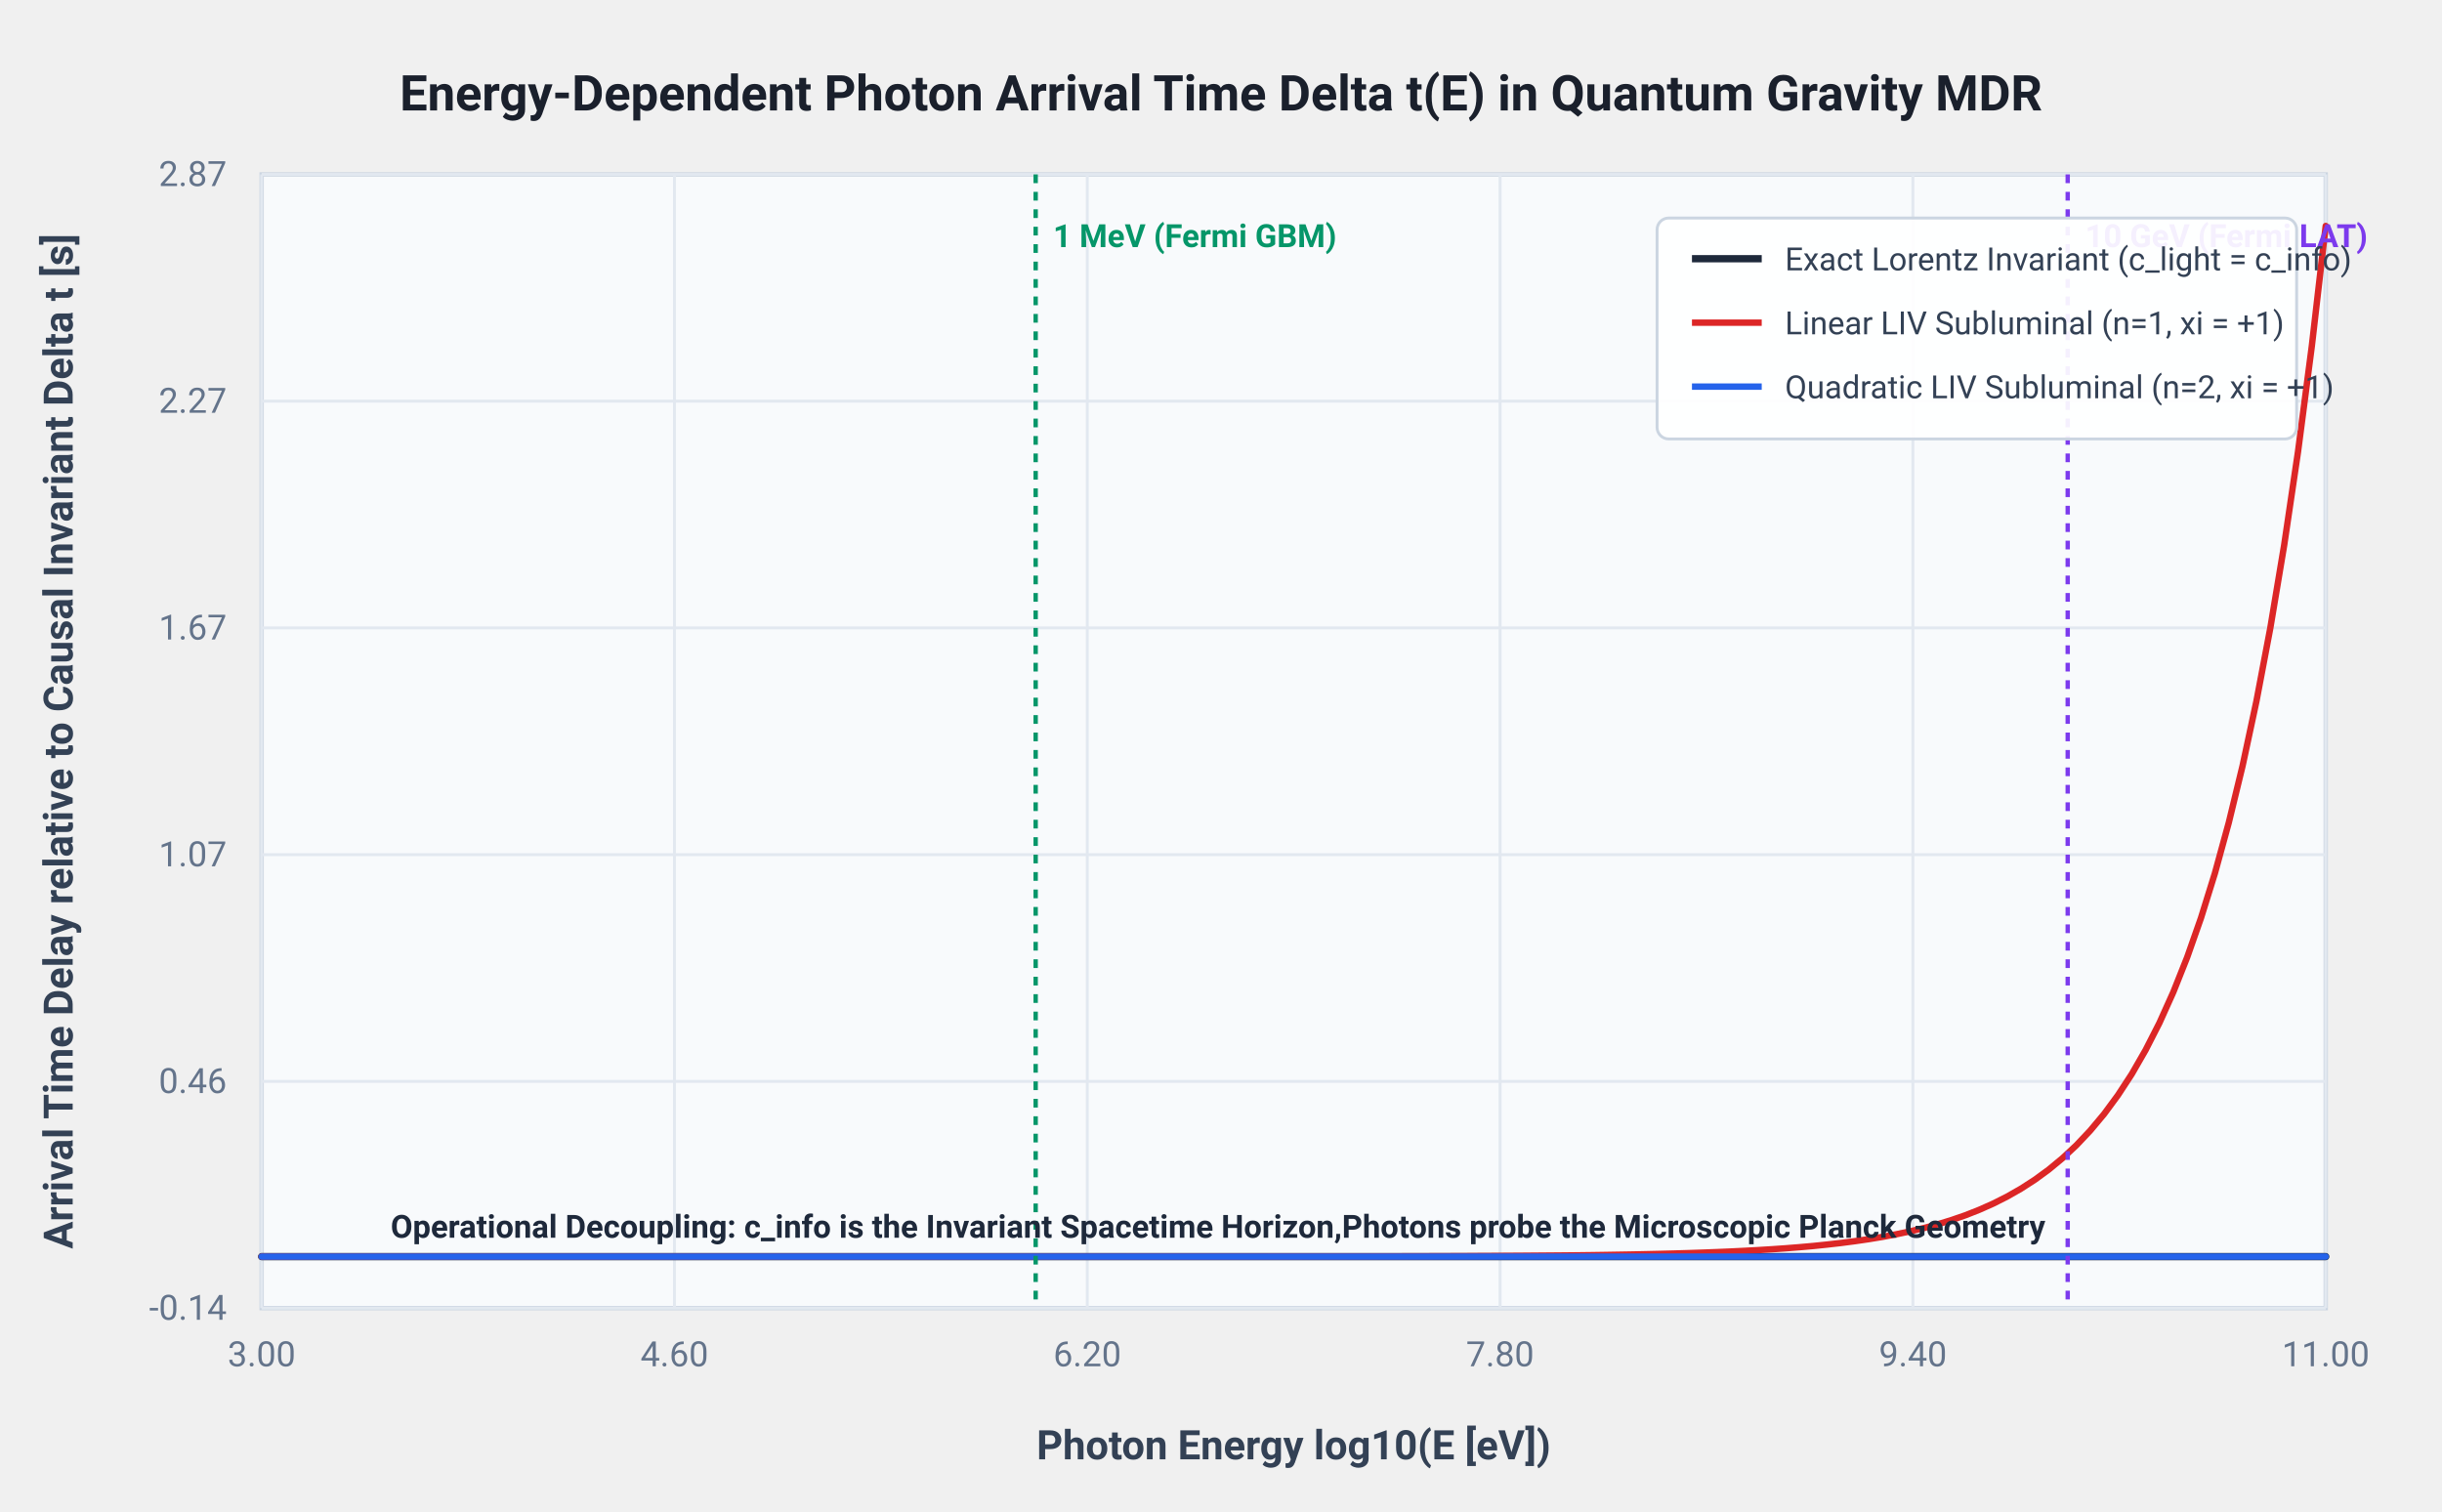
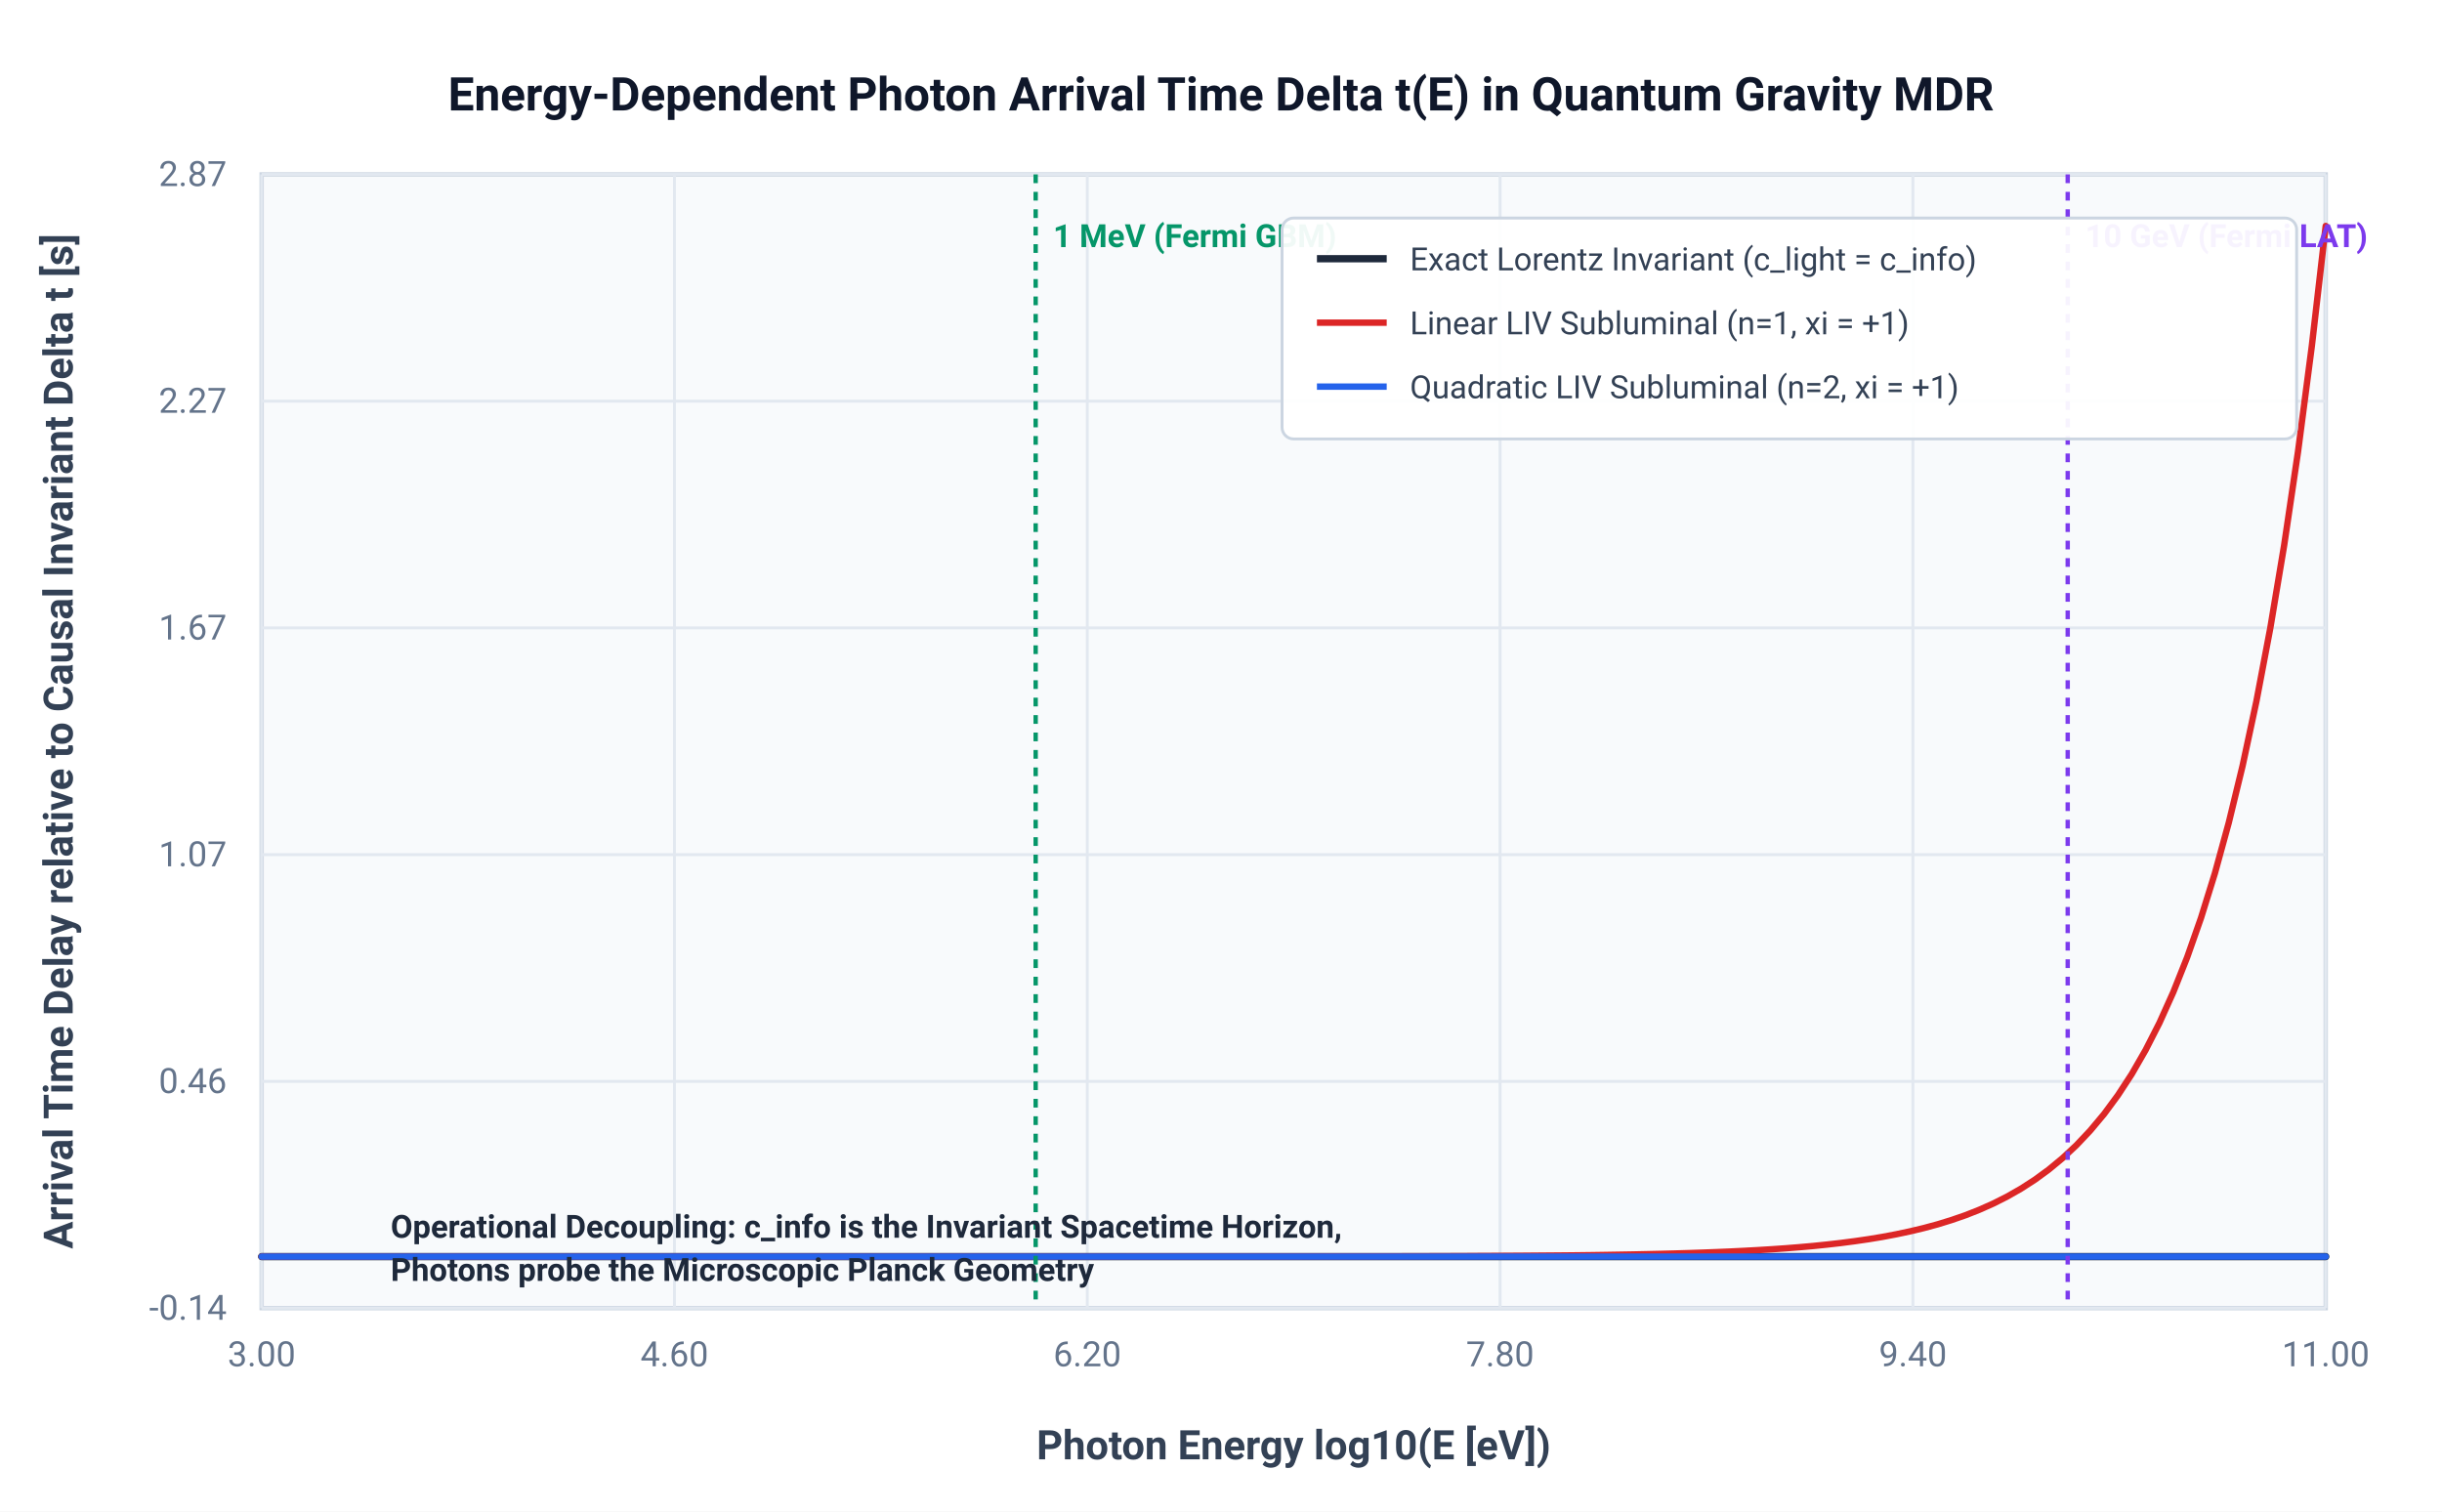
- <svg xmlns="http://www.w3.org/2000/svg" viewBox="0 0 840 520" width="840" height="520" style="background-color: #ffffff; font-family: -apple-system, BlinkMacSystemFont, 'Segoe UI', Roboto, Helvetica, Arial, sans-serif;">
-   <text x="420.0" y="38.0" text-anchor="middle" font-size="17" font-weight="bold" fill="#1a202c">Energy-Dependent Photon Arrival Time Delta t(E) in Quantum Gravity MDR</text>
+ <svg xmlns="http://www.w3.org/2000/svg" viewBox="0 0 840 520" width="840" height="520" style="background-color: #ffffff; font-family: system-ui, -apple-system, BlinkMacSystemFont, 'Segoe UI', Roboto, sans-serif;">
+   <rect width="100%" height="100%" fill="#ffffff" />
+   <text x="420.0" y="38.0" text-anchor="middle" font-size="16" font-weight="bold" fill="#0f172a">Energy-Dependent Photon Arrival Time Delta t(E) in Quantum Gravity MDR</text>
  <rect x="90" y="60" width="710" height="390" fill="#f8fafc" stroke="#cbd5e1" stroke-width="1.5" />
-   <line x1="90.0" y1="60" x2="90.0" y2="450" stroke="#e2e8f0" stroke-width="1" />
-   <text x="90.0" y="470" text-anchor="middle" font-size="12" fill="#64748b">3.00</text>
-   <line x1="90" y1="450.0" x2="800" y2="450.0" stroke="#e2e8f0" stroke-width="1" />
-   <text x="78" y="454.0" text-anchor="end" font-size="12" fill="#64748b">-0.14</text>
-   <line x1="232" y1="60" x2="232" y2="450" stroke="#e2e8f0" stroke-width="1" />
-   <text x="232" y="470" text-anchor="middle" font-size="12" fill="#64748b">4.60</text>
-   <line x1="90" y1="372.0" x2="800" y2="372.0" stroke="#e2e8f0" stroke-width="1" />
-   <text x="78" y="376.0" text-anchor="end" font-size="12" fill="#64748b">0.46</text>
-   <line x1="374.0" y1="60" x2="374.0" y2="450" stroke="#e2e8f0" stroke-width="1" />
-   <text x="374.0" y="470" text-anchor="middle" font-size="12" fill="#64748b">6.20</text>
-   <line x1="90" y1="294.0" x2="800" y2="294.0" stroke="#e2e8f0" stroke-width="1" />
-   <text x="78" y="298.0" text-anchor="end" font-size="12" fill="#64748b">1.07</text>
-   <line x1="516.0" y1="60" x2="516.0" y2="450" stroke="#e2e8f0" stroke-width="1" />
-   <text x="516.0" y="470" text-anchor="middle" font-size="12" fill="#64748b">7.80</text>
-   <line x1="90" y1="216.0" x2="800" y2="216.0" stroke="#e2e8f0" stroke-width="1" />
-   <text x="78" y="220.0" text-anchor="end" font-size="12" fill="#64748b">1.67</text>
-   <line x1="658.0" y1="60" x2="658.0" y2="450" stroke="#e2e8f0" stroke-width="1" />
-   <text x="658.0" y="470" text-anchor="middle" font-size="12" fill="#64748b">9.40</text>
-   <line x1="90" y1="138.0" x2="800" y2="138.0" stroke="#e2e8f0" stroke-width="1" />
-   <text x="78" y="142.0" text-anchor="end" font-size="12" fill="#64748b">2.27</text>
-   <line x1="800.0" y1="60" x2="800.0" y2="450" stroke="#e2e8f0" stroke-width="1" />
-   <text x="800.0" y="470" text-anchor="middle" font-size="12" fill="#64748b">11.00</text>
-   <line x1="90" y1="60.0" x2="800" y2="60.0" stroke="#e2e8f0" stroke-width="1" />
-   <text x="78" y="64.0" text-anchor="end" font-size="12" fill="#64748b">2.87</text>
-   <text x="445.0" y="502" text-anchor="middle" font-size="14" font-weight="600" fill="#334155">Photon Energy log10(E [eV])</text>
-   <text x="25" y="255.0" text-anchor="middle" font-size="14" font-weight="600" fill="#334155" transform="rotate(-90 25 255.0)">Arrival Time Delay relative to Causal Invariant Delta t [s]</text>
+   <line x1="90.00" y1="60.00" x2="90.00" y2="450.00" stroke="#e2e8f0" stroke-width="1" />
+   <text x="90.00" y="470.00" text-anchor="middle" font-size="12" fill="#64748b">3.00</text>
+   <line x1="90.00" y1="450.00" x2="800.00" y2="450.00" stroke="#e2e8f0" stroke-width="1" />
+   <text x="78.00" y="454.00" text-anchor="end" font-size="12" fill="#64748b">-0.14</text>
+   <line x1="232.00" y1="60.00" x2="232.00" y2="450.00" stroke="#e2e8f0" stroke-width="1" />
+   <text x="232.00" y="470.00" text-anchor="middle" font-size="12" fill="#64748b">4.60</text>
+   <line x1="90.00" y1="372.00" x2="800.00" y2="372.00" stroke="#e2e8f0" stroke-width="1" />
+   <text x="78.00" y="376.00" text-anchor="end" font-size="12" fill="#64748b">0.46</text>
+   <line x1="374.00" y1="60.00" x2="374.00" y2="450.00" stroke="#e2e8f0" stroke-width="1" />
+   <text x="374.00" y="470.00" text-anchor="middle" font-size="12" fill="#64748b">6.20</text>
+   <line x1="90.00" y1="294.00" x2="800.00" y2="294.00" stroke="#e2e8f0" stroke-width="1" />
+   <text x="78.00" y="298.00" text-anchor="end" font-size="12" fill="#64748b">1.07</text>
+   <line x1="516.00" y1="60.00" x2="516.00" y2="450.00" stroke="#e2e8f0" stroke-width="1" />
+   <text x="516.00" y="470.00" text-anchor="middle" font-size="12" fill="#64748b">7.80</text>
+   <line x1="90.00" y1="216.00" x2="800.00" y2="216.00" stroke="#e2e8f0" stroke-width="1" />
+   <text x="78.00" y="220.00" text-anchor="end" font-size="12" fill="#64748b">1.67</text>
+   <line x1="658.00" y1="60.00" x2="658.00" y2="450.00" stroke="#e2e8f0" stroke-width="1" />
+   <text x="658.00" y="470.00" text-anchor="middle" font-size="12" fill="#64748b">9.40</text>
+   <line x1="90.00" y1="138.00" x2="800.00" y2="138.00" stroke="#e2e8f0" stroke-width="1" />
+   <text x="78.00" y="142.00" text-anchor="end" font-size="12" fill="#64748b">2.27</text>
+   <line x1="800.00" y1="60.00" x2="800.00" y2="450.00" stroke="#e2e8f0" stroke-width="1" />
+   <text x="800.00" y="470.00" text-anchor="middle" font-size="12" fill="#64748b">11.00</text>
+   <line x1="90.00" y1="60.00" x2="800.00" y2="60.00" stroke="#e2e8f0" stroke-width="1" />
+   <text x="78.00" y="64.00" text-anchor="end" font-size="12" fill="#64748b">2.87</text>
+   <text x="445.00" y="502.00" text-anchor="middle" font-size="14" font-weight="600" fill="#334155">Photon Energy log10(E [eV])</text>
+   <text x="25" y="255.00" text-anchor="middle" font-size="14" font-weight="600" fill="#334155" transform="rotate(-90 25 255.00)">Arrival Time Delay relative to Causal Invariant Delta t [s]</text>
  <polyline points="90.00,432.27 94.77,432.27 99.53,432.27 104.30,432.27 109.06,432.27 113.83,432.27 118.59,432.27 123.36,432.27 128.12,432.27 132.89,432.27 137.65,432.27 142.42,432.27 147.18,432.27 151.95,432.27 156.71,432.27 161.48,432.27 166.24,432.27 171.01,432.27 175.77,432.27 180.54,432.27 185.30,432.27 190.07,432.27 194.83,432.27 199.60,432.27 204.36,432.27 209.13,432.27 213.89,432.27 218.66,432.27 223.42,432.27 228.19,432.27 232.95,432.27 237.72,432.27 242.48,432.27 247.25,432.27 252.01,432.27 256.78,432.27 261.54,432.27 266.31,432.27 271.07,432.27 275.84,432.27 280.60,432.27 285.37,432.27 290.13,432.27 294.90,432.27 299.66,432.27 304.43,432.27 309.19,432.27 313.96,432.27 318.72,432.27 323.49,432.27 328.26,432.27 333.02,432.27 337.79,432.27 342.55,432.27 347.32,432.27 352.08,432.27 356.85,432.27 361.61,432.27 366.38,432.27 371.14,432.27 375.91,432.27 380.67,432.27 385.44,432.27 390.20,432.27 394.97,432.27 399.73,432.27 404.50,432.27 409.26,432.27 414.03,432.27 418.79,432.27 423.56,432.27 428.32,432.27 433.09,432.27 437.85,432.27 442.62,432.27 447.38,432.27 452.15,432.27 456.91,432.27 461.68,432.27 466.44,432.27 471.21,432.27 475.97,432.27 480.74,432.27 485.50,432.27 490.27,432.27 495.03,432.27 499.80,432.27 504.56,432.27 509.33,432.27 514.09,432.27 518.86,432.27 523.62,432.27 528.39,432.27 533.15,432.27 537.92,432.27 542.68,432.27 547.45,432.27 552.21,432.27 556.98,432.27 561.74,432.27 566.51,432.27 571.28,432.27 576.04,432.27 580.81,432.27 585.57,432.27 590.34,432.27 595.10,432.27 599.87,432.27 604.63,432.27 609.40,432.27 614.16,432.27 618.93,432.27 623.69,432.27 628.46,432.27 633.22,432.27 637.99,432.27 642.75,432.27 647.52,432.27 652.28,432.27 657.05,432.27 661.81,432.27 666.58,432.27 671.34,432.27 676.11,432.27 680.87,432.27 685.64,432.27 690.40,432.27 695.17,432.27 699.93,432.27 704.70,432.27 709.46,432.27 714.23,432.27 718.99,432.27 723.76,432.27 728.52,432.27 733.29,432.27 738.05,432.27 742.82,432.27 747.58,432.27 752.35,432.27 757.11,432.27 761.88,432.27 766.64,432.27 771.41,432.27 776.17,432.27 780.94,432.27 785.70,432.27 790.47,432.27 795.23,432.27 800.00,432.27" fill="none" stroke="#1e293b" stroke-width="2.5" stroke-linejoin="round" stroke-linecap="round" />
  <polyline points="90.00,432.27 94.77,432.27 99.53,432.27 104.30,432.27 109.06,432.27 113.83,432.27 118.59,432.27 123.36,432.27 128.12,432.27 132.89,432.27 137.65,432.27 142.42,432.27 147.18,432.27 151.95,432.27 156.71,432.27 161.48,432.27 166.24,432.27 171.01,432.27 175.77,432.27 180.54,432.27 185.30,432.27 190.07,432.27 194.83,432.27 199.60,432.27 204.36,432.27 209.13,432.27 213.89,432.27 218.66,432.27 223.42,432.27 228.19,432.27 232.95,432.27 237.72,432.27 242.48,432.27 247.25,432.27 252.01,432.27 256.78,432.27 261.54,432.27 266.31,432.27 271.07,432.27 275.84,432.27 280.60,432.27 285.37,432.27 290.13,432.27 294.90,432.27 299.66,432.27 304.43,432.27 309.19,432.27 313.96,432.27 318.72,432.27 323.49,432.27 328.26,432.27 333.02,432.27 337.79,432.27 342.55,432.27 347.32,432.27 352.08,432.27 356.85,432.27 361.61,432.27 366.38,432.27 371.14,432.27 375.91,432.27 380.67,432.27 385.44,432.27 390.20,432.26 394.97,432.26 399.73,432.26 404.50,432.26 409.26,432.26 414.03,432.26 418.79,432.25 423.56,432.25 428.32,432.25 433.09,432.25 437.85,432.24 442.62,432.24 447.38,432.24 452.15,432.23 456.91,432.22 461.68,432.22 466.44,432.21 471.21,432.20 475.97,432.19 480.74,432.18 485.50,432.17 490.27,432.16 495.03,432.14 499.80,432.13 504.56,432.11 509.33,432.08 514.09,432.06 518.86,432.03 523.62,432.00 528.39,431.96 533.15,431.92 537.92,431.88 542.68,431.83 547.45,431.77 552.21,431.70 556.98,431.62 561.74,431.54 566.51,431.44 571.28,431.33 576.04,431.21 580.81,431.07 585.57,430.91 590.34,430.73 595.10,430.53 599.87,430.30 604.63,430.04 609.40,429.75 614.16,429.42 618.93,429.04 623.69,428.62 628.46,428.13 633.22,427.59 637.99,426.97 642.75,426.28 647.52,425.49 652.28,424.59 657.05,423.58 661.81,422.44 666.58,421.15 671.34,419.68 676.11,418.03 680.87,416.15 685.64,414.03 690.40,411.63 695.17,408.91 699.93,405.84 704.70,402.36 709.46,398.42 714.23,393.97 718.99,388.93 723.76,383.23 728.52,376.77 733.29,369.47 738.05,361.20 742.82,351.85 747.58,341.27 752.35,329.29 757.11,315.74 761.88,300.40 766.64,283.05 771.41,263.41 776.17,241.19 780.94,216.05 785.70,187.59 790.47,155.39 795.23,118.96 800.00,77.73" fill="none" stroke="#dc2626" stroke-width="2.2" stroke-linejoin="round" stroke-linecap="round" />
  <polyline points="90.00,432.27 94.77,432.27 99.53,432.27 104.30,432.27 109.06,432.27 113.83,432.27 118.59,432.27 123.36,432.27 128.12,432.27 132.89,432.27 137.65,432.27 142.42,432.27 147.18,432.27 151.95,432.27 156.71,432.27 161.48,432.27 166.24,432.27 171.01,432.27 175.77,432.27 180.54,432.27 185.30,432.27 190.07,432.27 194.83,432.27 199.60,432.27 204.36,432.27 209.13,432.27 213.89,432.27 218.66,432.27 223.42,432.27 228.19,432.27 232.95,432.27 237.72,432.27 242.48,432.27 247.25,432.27 252.01,432.27 256.78,432.27 261.54,432.27 266.31,432.27 271.07,432.27 275.84,432.27 280.60,432.27 285.37,432.27 290.13,432.27 294.90,432.27 299.66,432.27 304.43,432.27 309.19,432.27 313.96,432.27 318.72,432.27 323.49,432.27 328.26,432.27 333.02,432.27 337.79,432.27 342.55,432.27 347.32,432.27 352.08,432.27 356.85,432.27 361.61,432.27 366.38,432.27 371.14,432.27 375.91,432.27 380.67,432.27 385.44,432.27 390.20,432.27 394.97,432.27 399.73,432.27 404.50,432.27 409.26,432.27 414.03,432.27 418.79,432.27 423.56,432.27 428.32,432.27 433.09,432.27 437.85,432.27 442.62,432.27 447.38,432.27 452.15,432.27 456.91,432.27 461.68,432.27 466.44,432.27 471.21,432.27 475.97,432.27 480.74,432.27 485.50,432.27 490.27,432.27 495.03,432.27 499.80,432.27 504.56,432.27 509.33,432.27 514.09,432.27 518.86,432.27 523.62,432.27 528.39,432.27 533.15,432.27 537.92,432.27 542.68,432.27 547.45,432.27 552.21,432.27 556.98,432.27 561.74,432.27 566.51,432.27 571.28,432.27 576.04,432.27 580.81,432.27 585.57,432.27 590.34,432.27 595.10,432.27 599.87,432.27 604.63,432.27 609.40,432.27 614.16,432.27 618.93,432.27 623.69,432.27 628.46,432.27 633.22,432.27 637.99,432.27 642.75,432.27 647.52,432.27 652.28,432.27 657.05,432.27 661.81,432.27 666.58,432.27 671.34,432.27 676.11,432.27 680.87,432.27 685.64,432.27 690.40,432.27 695.17,432.27 699.93,432.27 704.70,432.27 709.46,432.27 714.23,432.27 718.99,432.27 723.76,432.27 728.52,432.27 733.29,432.27 738.05,432.27 742.82,432.27 747.58,432.27 752.35,432.27 757.11,432.27 761.88,432.27 766.64,432.27 771.41,432.27 776.17,432.27 780.94,432.27 785.70,432.27 790.47,432.27 795.23,432.27 800.00,432.27" fill="none" stroke="#2563eb" stroke-width="2.2" stroke-linejoin="round" stroke-linecap="round" />
-   <line x1="356.25" y1="60" x2="356.25" y2="450" stroke="#059669" stroke-width="1.5" stroke-dasharray="3 3" />
-   <text x="362.25" y="85" text-anchor="start" font-size="11" font-weight="bold" fill="#059669">1 MeV (Fermi GBM)</text>
-   <line x1="711.25" y1="60" x2="711.25" y2="450" stroke="#7c3aed" stroke-width="1.5" stroke-dasharray="3 3" />
-   <text x="717.25" y="85" text-anchor="start" font-size="11" font-weight="bold" fill="#7c3aed">10 GeV (Fermi LAT)</text>
-   <text x="134.375" y="425.789" text-anchor="start" font-size="11" fill="#1e293b" font-weight="bold">Operational Decoupling: c_info is the Invariant Spacetime Horizon,
- Photons probe the Microscopic Planck Geometry</text>
-   <rect x="570" y="75" width="220" height="76" fill="rgba(255,255,255,0.92)" stroke="#cbd5e1" rx="4" ry="4" />
-   <line x1="582" y1="89" x2="606" y2="89" stroke="#1e293b" stroke-width="2.5" />
-   <text x="614" y="93" font-size="11" fill="#334155">Exact Lorentz Invariant (c_light = c_info)</text>
-   <line x1="582" y1="111" x2="606" y2="111" stroke="#dc2626" stroke-width="2.2" />
-   <text x="614" y="115" font-size="11" fill="#334155">Linear LIV Subluminal (n=1, xi = +1)</text>
-   <line x1="582" y1="133" x2="606" y2="133" stroke="#2563eb" stroke-width="2.2" />
-   <text x="614" y="137" font-size="11" fill="#334155">Quadratic LIV Subluminal (n=2, xi = +1)</text>
+   <line x1="356.25" y1="60.00" x2="356.25" y2="450.00" stroke="#059669" stroke-width="1.5" stroke-dasharray="3 3" />
+   <text x="362.25" y="85.00" text-anchor="start" font-size="11" font-weight="bold" fill="#059669">1 MeV (Fermi GBM)</text>
+   <line x1="711.25" y1="60.00" x2="711.25" y2="450.00" stroke="#7c3aed" stroke-width="1.5" stroke-dasharray="3 3" />
+   <text x="717.25" y="85.00" text-anchor="start" font-size="11" font-weight="bold" fill="#7c3aed">10 GeV (Fermi LAT)</text>
+   <text x="134.38" y="425.79" text-anchor="start" font-size="11" fill="#1e293b" font-weight="bold">Operational Decoupling: c_info is the Invariant Spacetime Horizon,</text>
+   <text x="134.38" y="440.64" text-anchor="start" font-size="11" fill="#1e293b" font-weight="bold">Photons probe the Microscopic Planck Geometry</text>
+   <rect x="441.00" y="75.00" width="349.00" height="76.00" fill="rgba(255,255,255,0.94)" stroke="#cbd5e1" rx="4" ry="4" />
+   <line x1="453.00" y1="89.00" x2="477.00" y2="89.00" stroke="#1e293b" stroke-width="2.5" />
+   <text x="485.00" y="93.00" font-size="11" fill="#334155">Exact Lorentz Invariant (c_light = c_info)</text>
+   <line x1="453.00" y1="111.00" x2="477.00" y2="111.00" stroke="#dc2626" stroke-width="2.2" />
+   <text x="485.00" y="115.00" font-size="11" fill="#334155">Linear LIV Subluminal (n=1, xi = +1)</text>
+   <line x1="453.00" y1="133.00" x2="477.00" y2="133.00" stroke="#2563eb" stroke-width="2.2" />
+   <text x="485.00" y="137.00" font-size="11" fill="#334155">Quadratic LIV Subluminal (n=2, xi = +1)</text>
</svg>
